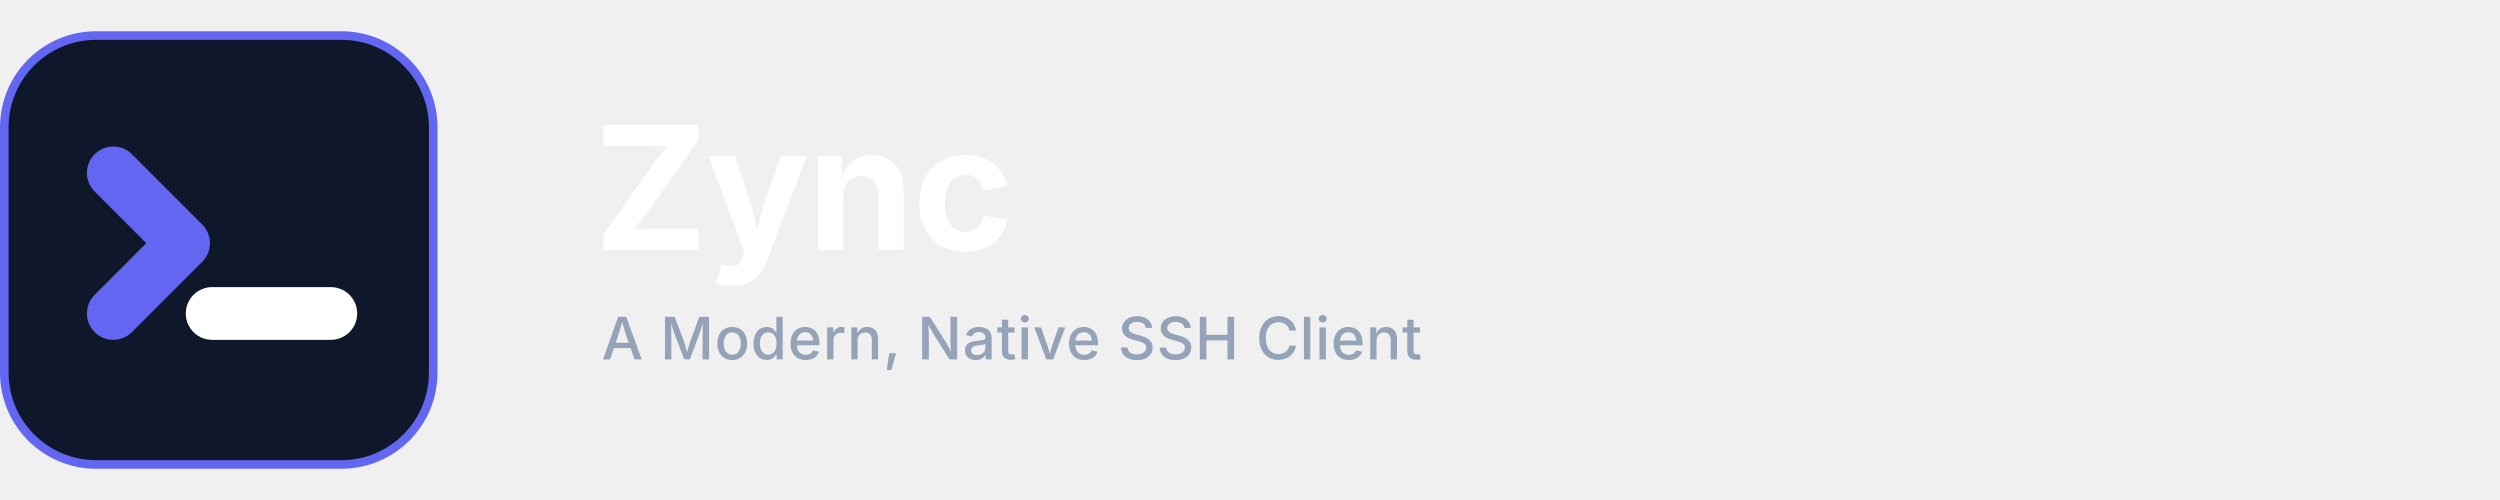
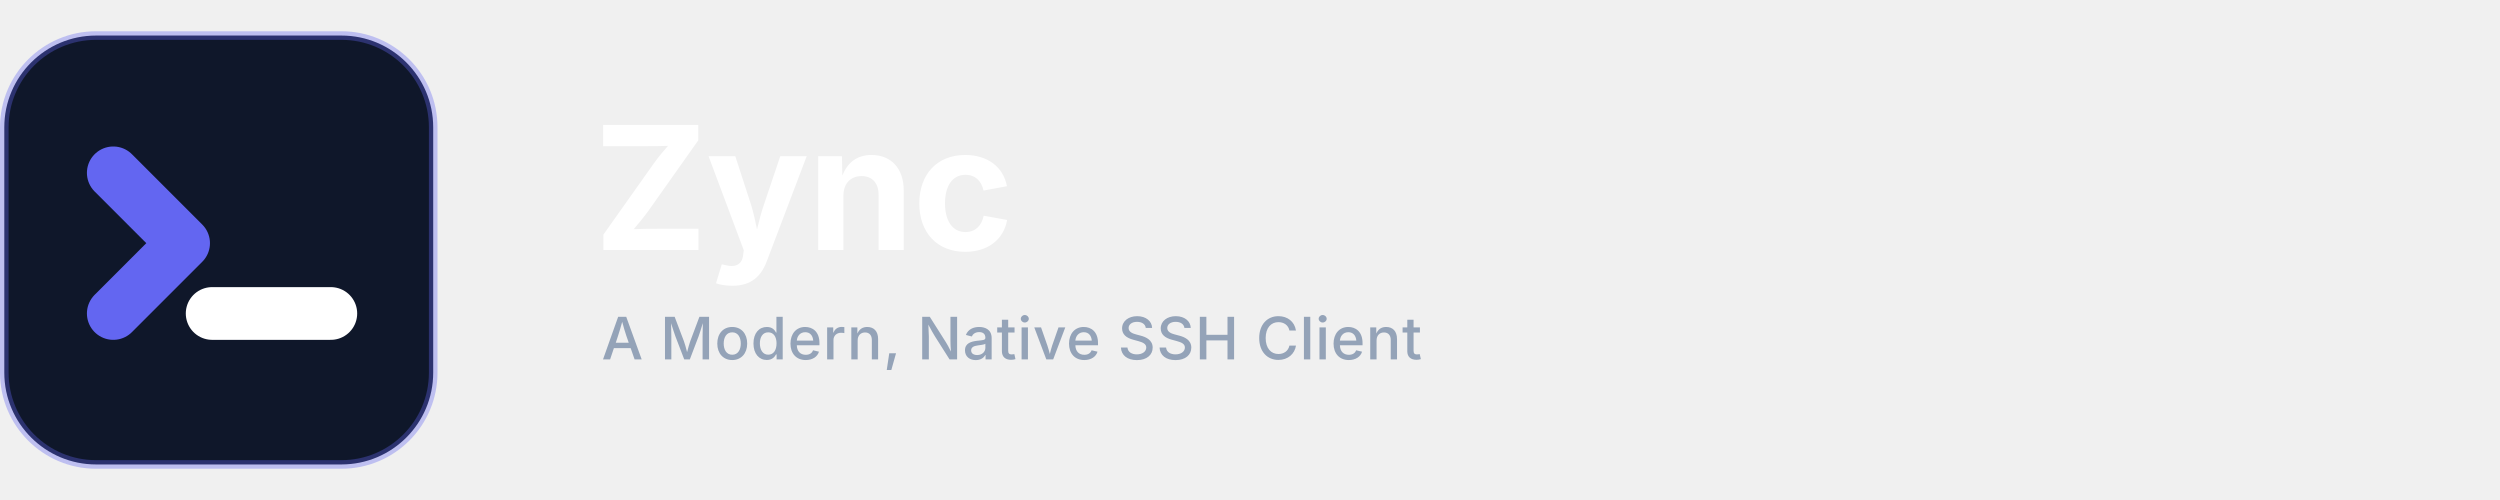
<svg xmlns="http://www.w3.org/2000/svg" width="640" height="128" viewBox="0 0 640 128" fill="none" role="img" aria-label="Zync — A Modern, Native SSH Client">
  <g transform="translate(0 8)">
    <rect x="1.1" y="1.1" width="109.8" height="109.8" rx="23.5" fill="#0f172a" />
-     <rect x="1.1" y="1.1" width="109.8" height="109.8" rx="23.5" fill="none" stroke="#6366f1" stroke-width="2.2" />
+     <rect x="1.1" y="1.1" width="109.8" height="109.8" rx="23.5" fill="none" stroke="#6366f1" stroke-opacity="0.35" stroke-width="2.2" />
    <g transform="translate(56 54.25) scale(0.2109375) translate(-256 -256)">
      <path d="M128 170.667L213.333 256L128 341.333" stroke="#6366f1" stroke-width="64" stroke-linecap="round" stroke-linejoin="round" />
      <path d="M248 341.333H392" stroke="#ffffff" stroke-width="64" stroke-linecap="round" />
    </g>
  </g>
  <text x="152" y="64" font-family="Inter, ui-sans-serif, system-ui, -apple-system, 'Segoe UI', sans-serif" font-size="44" font-weight="700" fill="#ffffff" letter-spacing="-0.5">Zync</text>
  <text x="154" y="92" font-family="Inter, ui-sans-serif, system-ui, -apple-system, 'Segoe UI', sans-serif" font-size="15" font-weight="500" fill="#94a3b8" letter-spacing="0.2">A Modern, Native SSH Client</text>
</svg>
